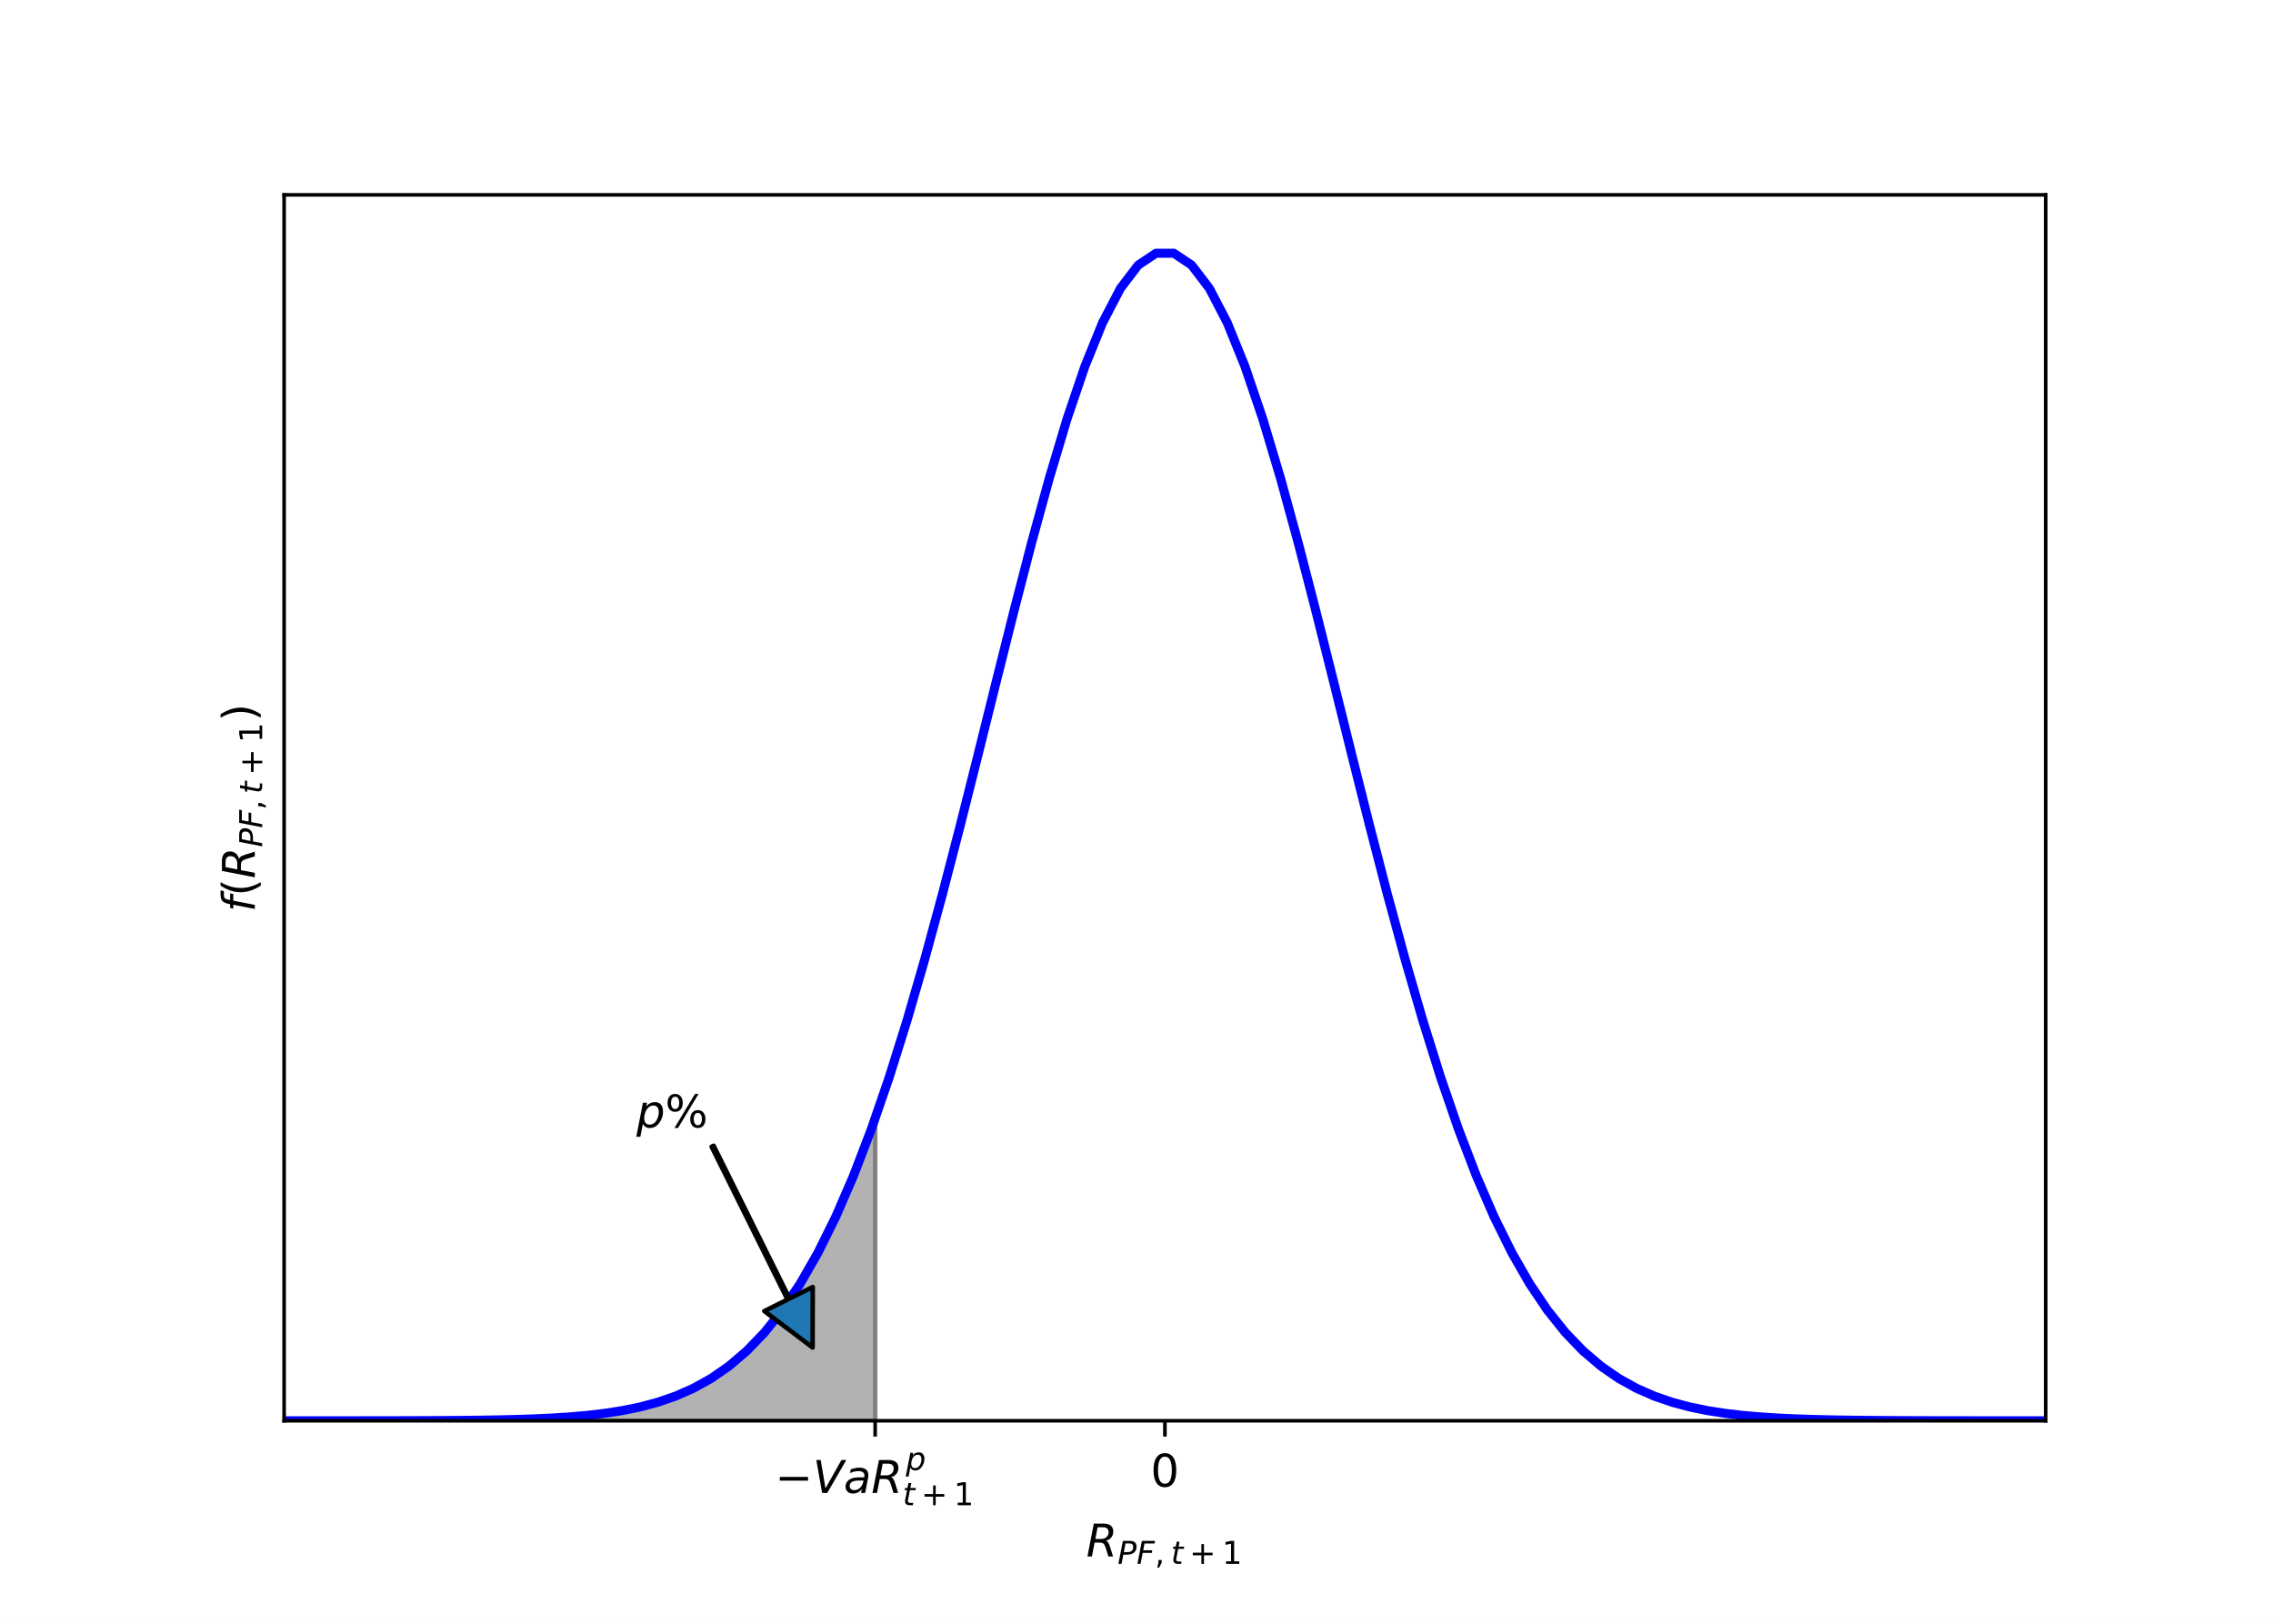
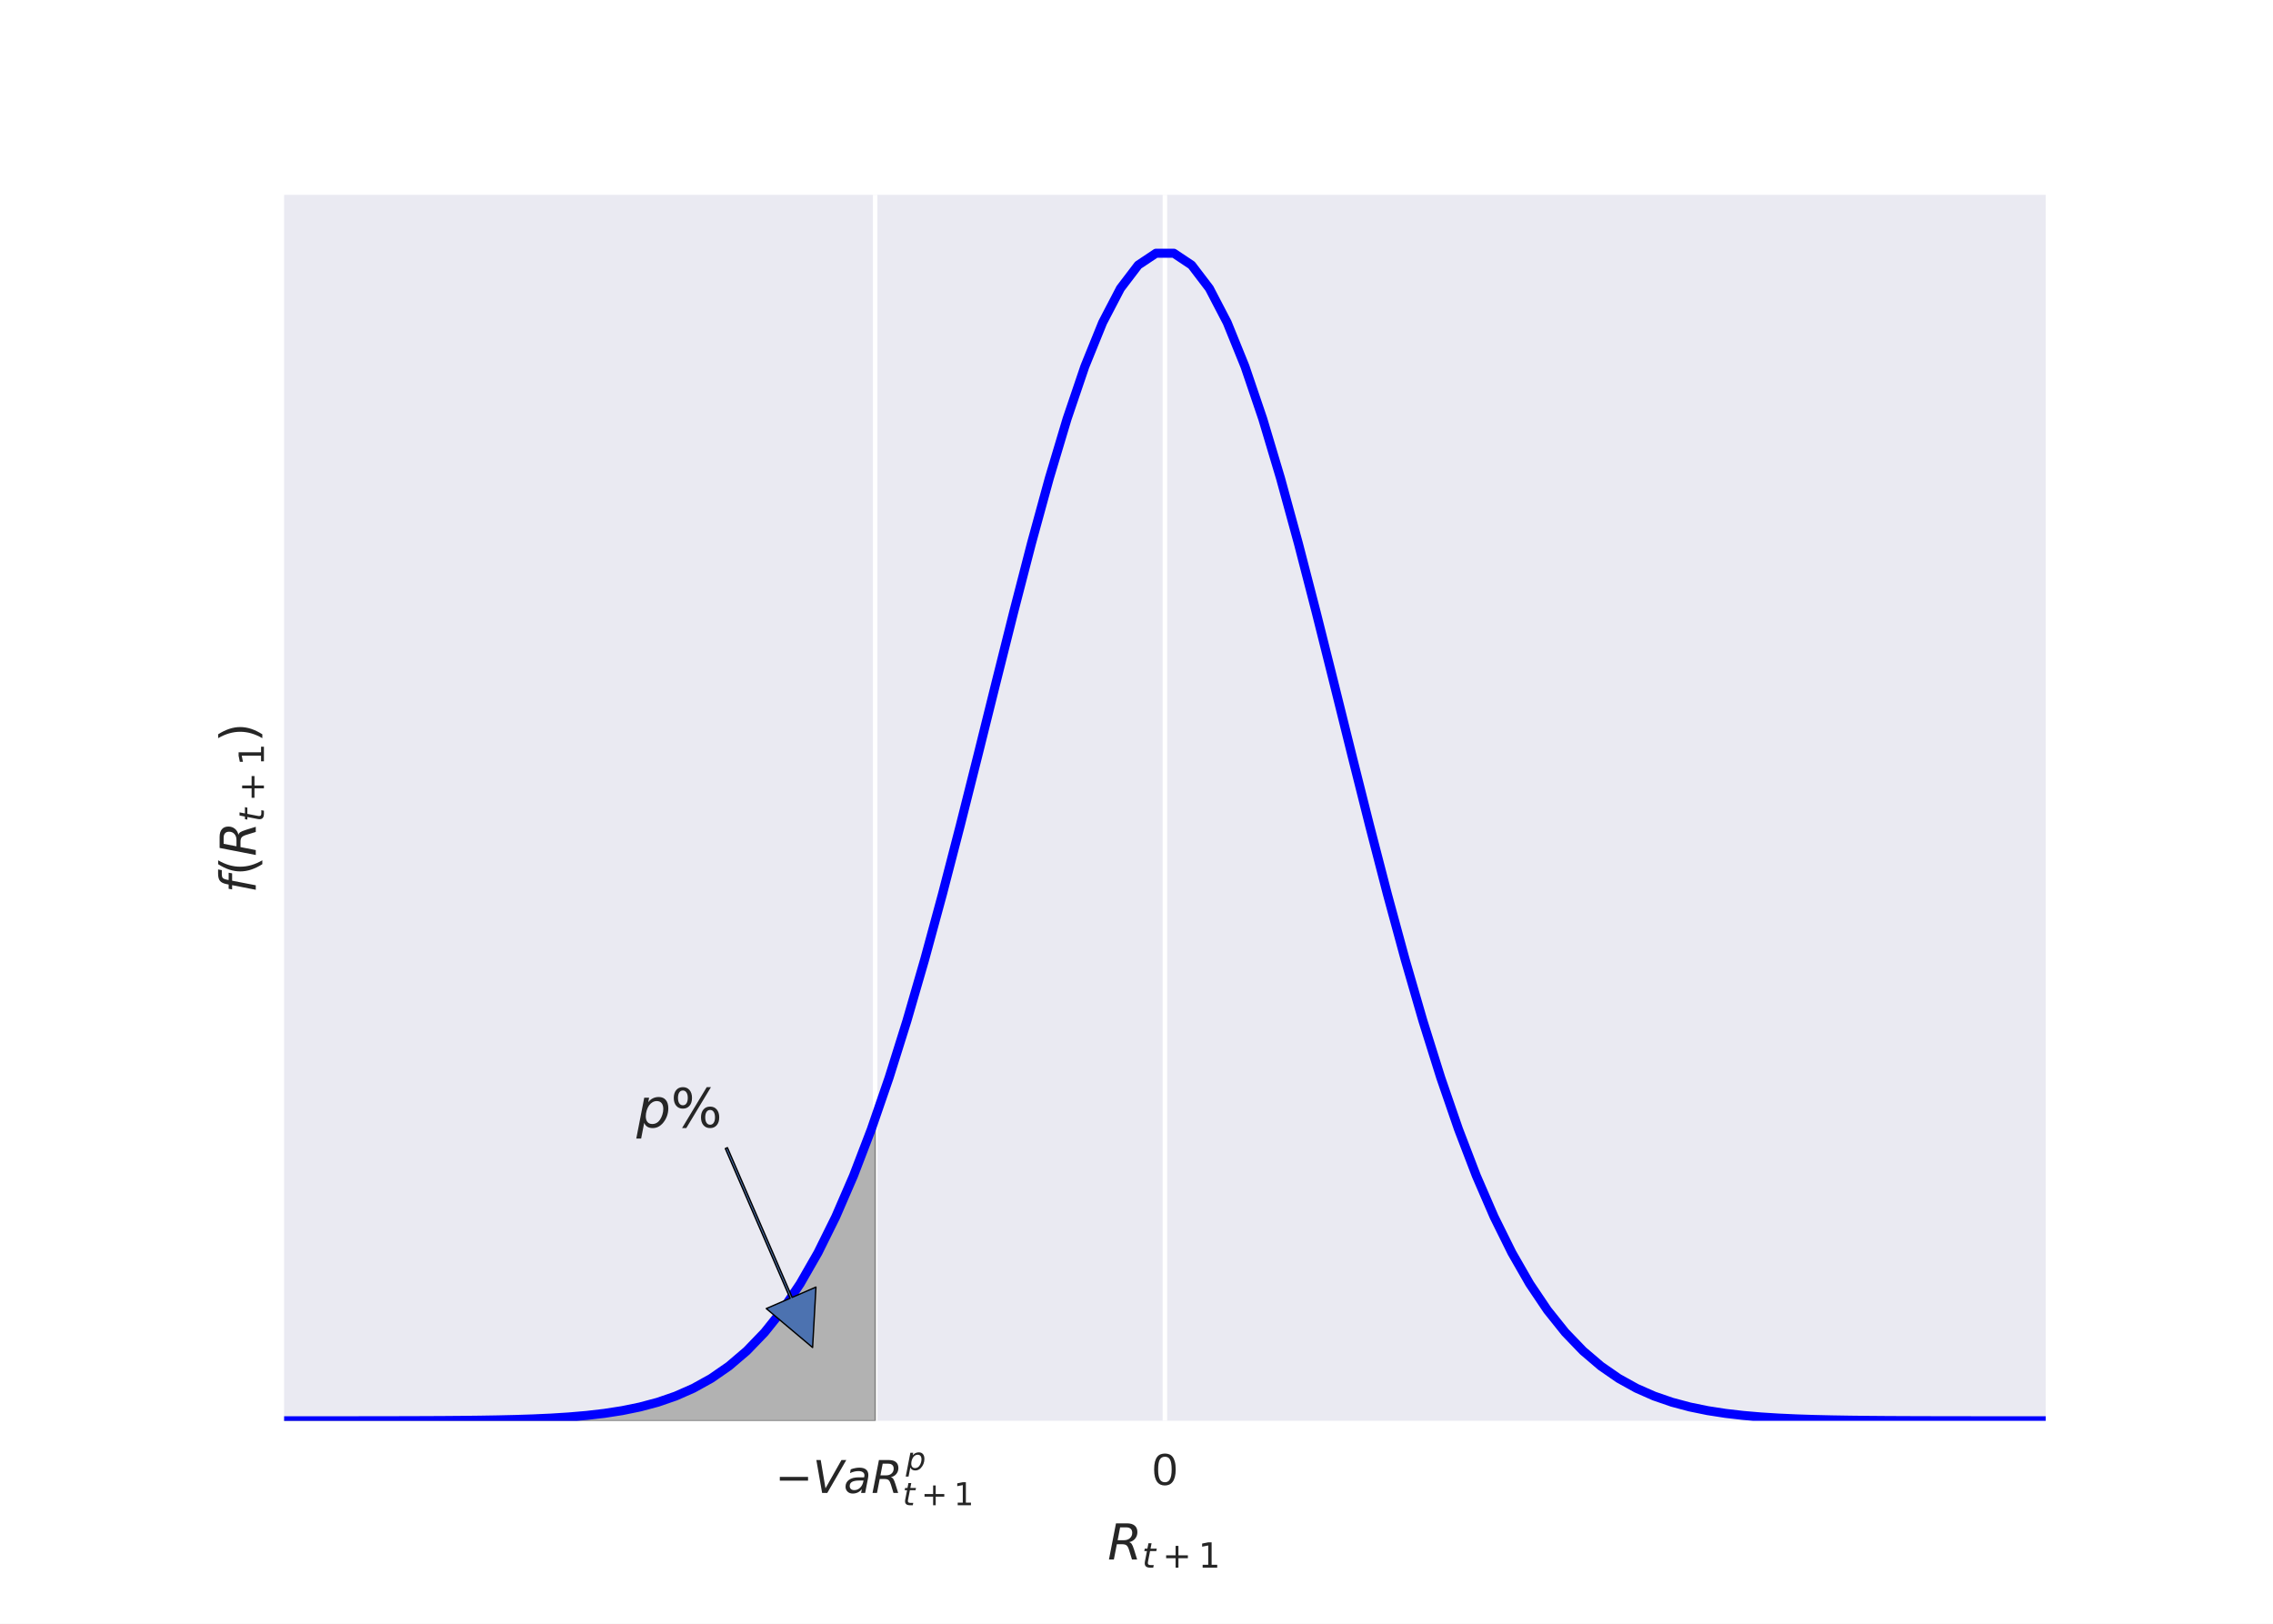
<svg xmlns="http://www.w3.org/2000/svg" xmlns:xlink="http://www.w3.org/1999/xlink" height="360pt" version="1.1" viewBox="0 0 504 360" width="504pt">
  <defs>
    <style type="text/css">
*{stroke-linecap:butt;stroke-linejoin:round;}
  </style>
  </defs>
  <g id="figure_1">
    <g id="patch_1">
      <path d="M 0 360  L 504 360  L 504 0  L 0 0  z " style="fill:#ffffff;" />
    </g>
    <g id="axes_1">
      <g id="patch_2">
-         <path d="M 63 315  L 453.6 315  L 453.6 43.2  L 63 43.2  z " style="fill:#ffffff;" />
-       </g>
-       <g id="patch_3">
-         <path clip-path="url(#p1c567cab3b)" d="M 63 315  L 63 314.999  L 65.675 314.999  L 68.349 314.998  L 71.024 314.997  L 73.698 314.996  L 76.373 314.995  L 79.047 314.993  L 81.722 314.991  L 84.396 314.987  L 87.071 314.983  L 89.745 314.977  L 92.42 314.969  L 95.094 314.958  L 97.769 314.944  L 100.443 314.926  L 103.118 314.903  L 105.792 314.873  L 108.467 314.835  L 111.142 314.786  L 113.816 314.723  L 116.491 314.644  L 119.165 314.545  L 121.84 314.42  L 124.514 314.265  L 127.189 314.073  L 129.863 313.836  L 132.538 313.546  L 135.212 313.192  L 137.887 312.762  L 140.561 312.242  L 143.236 311.618  L 145.91 310.871  L 148.585 309.984  L 151.26 308.934  L 153.934 307.7  L 156.609 306.255  L 159.283 304.572  L 161.958 302.625  L 164.632 300.382  L 167.307 297.814  L 169.981 294.889  L 172.656 291.577  L 175.33 287.846  L 178.005 283.668  L 180.679 279.017  L 183.354 273.869  L 186.028 268.204  L 188.703 262.008  L 191.377 255.272  L 194.052 247.994  L 194.052 315  z " style="fill:#b2b2b2;stroke:#808080;stroke-linejoin:miter;" />
+         <path d="M 63 315  L 453.6 315  L 453.6 43.2  L 63 43.2  z " style="fill:#eaeaf2;" />
      </g>
      <g id="matplotlib.axis_1">
        <g id="xtick_1">
          <g id="line2d_1">
-             <defs>
-               <path d="M 0 0  L 0 3.5  " id="ma57209ac27" style="stroke:#000000;stroke-width:0.8;" />
-             </defs>
-             <g>
-               <use style="stroke:#000000;stroke-width:0.8;" x="194.052" xlink:href="#ma57209ac27" y="315" />
-             </g>
+             <path clip-path="url(#p9ba116d2cc)" d="M 194.052 315  L 194.052 43.2  " style="fill:none;stroke:#ffffff;stroke-linecap:round;" />
          </g>
+           <g id="line2d_2" />
          <g id="text_1">
            <defs>
              <path d="M 10.594 35.5  L 73.188 35.5  L 73.188 27.203  L 10.594 27.203  z " id="DejaVuSans-2212" />
              <path d="M 20.609 0  L 7.812 72.906  L 17.484 72.906  L 28.078 10.203  L 63.484 72.906  L 74.219 72.906  L 32.078 0  z " id="DejaVuSans-Oblique-56" />
              <path d="M 53.719 31.203  L 47.609 0  L 38.625 0  L 40.281 8.297  Q 36.328 3.422 31.266 1  Q 26.219 -1.422 20.016 -1.422  Q 13.031 -1.422 8.562 2.844  Q 4.109 7.125 4.109 13.812  Q 4.109 23.391 11.75 28.953  Q 19.391 34.516 32.812 34.516  L 45.312 34.516  L 45.797 36.922  Q 45.906 37.312 45.953 37.766  Q 46 38.234 46 39.203  Q 46 43.562 42.453 45.969  Q 38.922 48.391 32.516 48.391  Q 28.125 48.391 23.5 47.266  Q 18.891 46.141 14.016 43.891  L 15.578 52.203  Q 20.656 54.109 25.516 55.047  Q 30.375 56 34.906 56  Q 44.578 56 49.625 51.797  Q 54.688 47.609 54.688 39.594  Q 54.688 37.984 54.438 35.812  Q 54.203 33.641 53.719 31.203  z M 44 27.484  L 35.016 27.484  Q 23.969 27.484 18.672 24.531  Q 13.375 21.578 13.375 15.375  Q 13.375 11.078 16.078 8.641  Q 18.797 6.203 23.578 6.203  Q 30.906 6.203 36.375 11.453  Q 41.844 16.703 43.609 25.484  z " id="DejaVuSans-Oblique-61" />
              <path d="M 25.203 64.797  L 20.219 38.922  L 32.906 38.922  Q 40.375 38.922 44.984 43.047  Q 49.609 47.172 49.609 53.812  Q 49.609 59.125 46.5 61.953  Q 43.406 64.797 37.594 64.797  z M 43.312 35.016  Q 46.438 34.281 48.516 31.391  Q 50.594 28.516 53.328 19.922  L 59.516 0  L 49.125 0  L 43.406 18.703  Q 41.219 25.922 38.328 28.359  Q 35.453 30.812 29.5 30.812  L 18.609 30.812  L 12.594 0  L 2.688 0  L 16.891 72.906  L 39.109 72.906  Q 49.219 72.906 54.609 68.328  Q 60.016 63.766 60.016 55.172  Q 60.016 47.562 55.422 41.984  Q 50.828 36.422 43.312 35.016  z " id="DejaVuSans-Oblique-52" />
              <path d="M 49.609 33.688  Q 49.609 40.875 46.484 44.672  Q 43.359 48.484 37.5 48.484  Q 33.5 48.484 29.859 46.438  Q 26.219 44.391 23.391 40.484  Q 20.609 36.625 18.938 31.156  Q 17.281 25.688 17.281 20.312  Q 17.281 13.484 20.406 9.797  Q 23.531 6.109 29.297 6.109  Q 33.547 6.109 37.188 8.109  Q 40.828 10.109 43.406 13.922  Q 46.188 17.922 47.891 23.344  Q 49.609 28.766 49.609 33.688  z M 21.781 46.391  Q 25.391 51.125 30.297 53.562  Q 35.203 56 41.219 56  Q 49.609 56 54.25 50.5  Q 58.891 45.016 58.891 35.109  Q 58.891 27 56 19.656  Q 53.125 12.312 47.703 6.5  Q 44.094 2.641 39.547 0.609  Q 35.016 -1.422 29.984 -1.422  Q 24.172 -1.422 20.219 1  Q 16.266 3.422 14.312 8.203  L 8.688 -20.797  L -0.297 -20.797  L 14.406 54.688  L 23.391 54.688  z " id="DejaVuSans-Oblique-70" />
              <path d="M 42.281 54.688  L 40.922 47.703  L 23 47.703  L 17.188 18.016  Q 16.891 16.359 16.75 15.234  Q 16.609 14.109 16.609 13.484  Q 16.609 10.359 18.484 8.938  Q 20.359 7.516 24.516 7.516  L 33.594 7.516  L 32.078 0  L 23.484 0  Q 15.484 0 11.547 3.125  Q 7.625 6.25 7.625 12.594  Q 7.625 13.719 7.766 15.062  Q 7.906 16.406 8.203 18.016  L 14.016 47.703  L 6.391 47.703  L 7.812 54.688  L 15.281 54.688  L 18.312 70.219  L 27.297 70.219  L 24.312 54.688  z " id="DejaVuSans-Oblique-74" />
              <path d="M 46 62.703  L 46 35.5  L 73.188 35.5  L 73.188 27.203  L 46 27.203  L 46 0  L 37.797 0  L 37.797 27.203  L 10.594 27.203  L 10.594 35.5  L 37.797 35.5  L 37.797 62.703  z " id="DejaVuSans-2b" />
              <path d="M 12.406 8.297  L 28.516 8.297  L 28.516 63.922  L 10.984 60.406  L 10.984 69.391  L 28.422 72.906  L 38.281 72.906  L 38.281 8.297  L 54.391 8.297  L 54.391 0  L 12.406 0  z " id="DejaVuSans-31" />
            </defs>
-             <g transform="translate(171.852 331)scale(0.1 -0.1)">
+             <g style="fill:#262626;" transform="translate(171.852 331)scale(0.1 -0.1)">
              <use transform="translate(0 0.051563)" xlink:href="#DejaVuSans-2212" />
              <use transform="translate(83.78906 0.051563)" xlink:href="#DejaVuSans-Oblique-56" />
              <use transform="translate(152.1973 0.051563)" xlink:href="#DejaVuSans-Oblique-61" />
              <use transform="translate(213.4766 0.051563)" xlink:href="#DejaVuSans-Oblique-52" />
              <use transform="translate(289.9758 50.8)scale(0.7)" xlink:href="#DejaVuSans-Oblique-70" />
              <use transform="translate(282.959 -27.29219)scale(0.7)" xlink:href="#DejaVuSans-Oblique-74" />
              <use transform="translate(324.043 -27.29219)scale(0.7)" xlink:href="#DejaVuSans-2b" />
              <use transform="translate(396.333 -27.29219)scale(0.7)" xlink:href="#DejaVuSans-31" />
            </g>
          </g>
        </g>
        <g id="xtick_2">
-           <g id="line2d_2">
-             <g>
-               <use style="stroke:#000000;stroke-width:0.8;" x="258.3" xlink:href="#ma57209ac27" y="315" />
-             </g>
+           <g id="line2d_3">
+             <path clip-path="url(#p9ba116d2cc)" d="M 258.3 315  L 258.3 43.2  " style="fill:none;stroke:#ffffff;stroke-linecap:round;" />
          </g>
+           <g id="line2d_4" />
          <g id="text_2">
            <defs>
-               <path d="M 31.781 66.406  Q 24.172 66.406 20.328 58.906  Q 16.5 51.422 16.5 36.375  Q 16.5 21.391 20.328 13.891  Q 24.172 6.391 31.781 6.391  Q 39.453 6.391 43.281 13.891  Q 47.125 21.391 47.125 36.375  Q 47.125 51.422 43.281 58.906  Q 39.453 66.406 31.781 66.406  z M 31.781 74.219  Q 44.047 74.219 50.516 64.516  Q 56.984 54.828 56.984 36.375  Q 56.984 17.969 50.516 8.266  Q 44.047 -1.422 31.781 -1.422  Q 19.531 -1.422 13.062 8.266  Q 6.594 17.969 6.594 36.375  Q 6.594 54.828 13.062 64.516  Q 19.531 74.219 31.781 74.219  z " id="DejaVuSans-30" />
+               <path d="M 51.703 34.422  Q 51.703 24.516 49.828 17.75  Q 47.953 10.984 44.703 6.812  Q 41.453 2.641 37.062 0.828  Q 32.672 -0.984 27.688 -0.984  Q 22.656 -0.984 18.312 0.828  Q 13.969 2.641 10.766 6.781  Q 7.562 10.938 5.734 17.703  Q 3.906 24.469 3.906 34.422  Q 3.906 44.828 5.734 51.641  Q 7.562 58.453 10.781 62.5  Q 14.016 66.547 18.406 68.188  Q 22.797 69.828 27.984 69.828  Q 32.906 69.828 37.219 68.188  Q 41.547 66.547 44.766 62.5  Q 48 58.453 49.844 51.641  Q 51.703 44.828 51.703 34.422  z M 42.781 34.422  Q 42.781 42.625 41.797 48.062  Q 40.828 53.516 38.922 56.766  Q 37.016 60.016 34.25 61.359  Q 31.5 62.703 27.984 62.703  Q 24.266 62.703 21.438 61.328  Q 18.609 59.969 16.672 56.719  Q 14.75 53.469 13.766 48.016  Q 12.797 42.578 12.797 34.422  Q 12.797 26.516 13.797 21.094  Q 14.797 15.672 16.719 12.375  Q 18.656 9.078 21.438 7.641  Q 24.219 6.203 27.781 6.203  Q 31.25 6.203 34.031 7.641  Q 36.812 9.078 38.734 12.375  Q 40.672 15.672 41.719 21.094  Q 42.781 26.516 42.781 34.422  z " id="LiberationSans-30" />
            </defs>
-             <g transform="translate(255.1188 329.5984)scale(0.1 -0.1)">
-               <use xlink:href="#DejaVuSans-30" />
+             <g style="fill:#262626;" transform="translate(255.5195 329.2469)scale(0.1 -0.1)">
+               <use xlink:href="#LiberationSans-30" />
            </g>
          </g>
        </g>
        <g id="text_3">
-           <defs>
-             <path d="M 16.891 72.906  L 39.703 72.906  Q 49.656 72.906 54.875 68.266  Q 60.109 63.625 60.109 54.688  Q 60.109 42.672 52.391 35.984  Q 44.672 29.297 30.719 29.297  L 18.312 29.297  L 12.594 0  L 2.688 0  z M 25.203 64.797  L 19.922 37.406  L 32.328 37.406  Q 40.719 37.406 45.203 41.703  Q 49.703 46 49.703 54  Q 49.703 59.125 46.656 61.953  Q 43.609 64.797 38.094 64.797  z " id="DejaVuSans-Oblique-50" />
-             <path d="M 16.891 72.906  L 58.688 72.906  L 57.078 64.594  L 25.094 64.594  L 20.906 43.109  L 49.812 43.109  L 48.188 34.812  L 19.281 34.812  L 12.5 0  L 2.688 0  z " id="DejaVuSans-Oblique-46" />
-             <path d="M 11.719 12.406  L 22.016 12.406  L 22.016 4  L 14.016 -11.625  L 7.719 -11.625  L 11.719 4  z " id="DejaVuSans-2c" />
-           </defs>
-           <g transform="translate(240.85 345.1)scale(0.1 -0.1)">
+           <g style="fill:#262626;" transform="translate(245.595 345.7716)scale(0.11 -0.11)">
            <use transform="translate(0 0.09375)" xlink:href="#DejaVuSans-Oblique-52" />
-             <use transform="translate(69.48242 -16.3125)scale(0.7)" xlink:href="#DejaVuSans-Oblique-50" />
-             <use transform="translate(111.6943 -16.3125)scale(0.7)" xlink:href="#DejaVuSans-Oblique-46" />
-             <use transform="translate(151.958 -16.3125)scale(0.7)" xlink:href="#DejaVuSans-2c" />
-             <use transform="translate(187.8467 -16.3125)scale(0.7)" xlink:href="#DejaVuSans-Oblique-74" />
-             <use transform="translate(228.9307 -16.3125)scale(0.7)" xlink:href="#DejaVuSans-2b" />
-             <use transform="translate(301.2207 -16.3125)scale(0.7)" xlink:href="#DejaVuSans-31" />
+             <use transform="translate(69.48242 -16.3125)scale(0.7)" xlink:href="#DejaVuSans-Oblique-74" />
+             <use transform="translate(110.5664 -16.3125)scale(0.7)" xlink:href="#DejaVuSans-2b" />
+             <use transform="translate(182.8564 -16.3125)scale(0.7)" xlink:href="#DejaVuSans-31" />
          </g>
        </g>
      </g>
      <g id="matplotlib.axis_2">
        <g id="text_4">
          <defs>
            <path d="M 47.797 75.984  L 46.391 68.5  L 37.797 68.5  Q 32.906 68.5 30.688 66.578  Q 28.469 64.656 27.391 59.516  L 26.422 54.688  L 41.219 54.688  L 39.891 47.703  L 25.094 47.703  L 15.828 0  L 6.781 0  L 16.109 47.703  L 7.516 47.703  L 8.797 54.688  L 17.391 54.688  L 18.109 58.5  Q 19.969 68.172 24.625 72.078  Q 29.297 75.984 39.312 75.984  z " id="DejaVuSans-Oblique-66" />
            <path d="M 31 75.875  Q 24.469 64.656 21.281 53.656  Q 18.109 42.672 18.109 31.391  Q 18.109 20.125 21.312 9.062  Q 24.516 -2 31 -13.188  L 23.188 -13.188  Q 15.875 -1.703 12.234 9.375  Q 8.594 20.453 8.594 31.391  Q 8.594 42.281 12.203 53.312  Q 15.828 64.359 23.188 75.875  z " id="DejaVuSans-28" />
            <path d="M 8.016 75.875  L 15.828 75.875  Q 23.141 64.359 26.781 53.312  Q 30.422 42.281 30.422 31.391  Q 30.422 20.453 26.781 9.375  Q 23.141 -1.703 15.828 -13.188  L 8.016 -13.188  Q 14.5 -2 17.703 9.062  Q 20.906 20.125 20.906 31.391  Q 20.906 42.672 17.703 53.656  Q 14.5 64.656 8.016 75.875  z " id="DejaVuSans-29" />
          </defs>
-           <g transform="translate(56.5 202.2)rotate(-90)scale(0.1 -0.1)">
+           <g style="fill:#262626;" transform="translate(56.7175 198.02)rotate(-90)scale(0.11 -0.11)">
            <use transform="translate(0 0.015625)" xlink:href="#DejaVuSans-Oblique-66" />
            <use transform="translate(35.20508 0.015625)" xlink:href="#DejaVuSans-28" />
            <use transform="translate(74.21875 0.015625)" xlink:href="#DejaVuSans-Oblique-52" />
-             <use transform="translate(143.7012 -16.39062)scale(0.7)" xlink:href="#DejaVuSans-Oblique-50" />
-             <use transform="translate(185.9131 -16.39062)scale(0.7)" xlink:href="#DejaVuSans-Oblique-46" />
-             <use transform="translate(226.1768 -16.39062)scale(0.7)" xlink:href="#DejaVuSans-2c" />
-             <use transform="translate(262.0654 -16.39062)scale(0.7)" xlink:href="#DejaVuSans-Oblique-74" />
-             <use transform="translate(303.1494 -16.39062)scale(0.7)" xlink:href="#DejaVuSans-2b" />
-             <use transform="translate(375.4395 -16.39062)scale(0.7)" xlink:href="#DejaVuSans-31" />
-             <use transform="translate(422.71 0.015625)" xlink:href="#DejaVuSans-29" />
+             <use transform="translate(143.7012 -16.39062)scale(0.7)" xlink:href="#DejaVuSans-Oblique-74" />
+             <use transform="translate(184.7852 -16.39062)scale(0.7)" xlink:href="#DejaVuSans-2b" />
+             <use transform="translate(257.0752 -16.39062)scale(0.7)" xlink:href="#DejaVuSans-31" />
+             <use transform="translate(304.3457 0.015625)" xlink:href="#DejaVuSans-29" />
          </g>
        </g>
      </g>
-       <g id="line2d_3">
-         <path clip-path="url(#p1c567cab3b)" d="M 63 314.999  L 66.945 314.998  L 70.891 314.997  L 74.836 314.996  L 78.782 314.993  L 82.727 314.989  L 86.673 314.983  L 90.618 314.974  L 94.564 314.96  L 98.509 314.94  L 102.455 314.909  L 106.4 314.865  L 110.345 314.801  L 114.291 314.71  L 118.236 314.582  L 122.182 314.402  L 126.127 314.154  L 130.073 313.816  L 134.018 313.359  L 137.964 312.748  L 141.909 311.941  L 145.855 310.888  L 149.8 309.529  L 153.745 307.793  L 157.691 305.604  L 161.636 302.874  L 165.582 299.509  L 169.527 295.412  L 173.473 290.483  L 177.418 284.624  L 181.364 277.748  L 185.309 269.779  L 189.255 260.663  L 193.2 250.371  L 197.145 238.91  L 201.091 226.327  L 205.036 212.711  L 208.982 198.203  L 212.927 182.99  L 216.873 167.311  L 220.818 151.447  L 224.764 135.717  L 228.709 120.469  L 232.655 106.067  L 236.6 92.877  L 240.545 81.251  L 244.491 71.514  L 248.436 63.946  L 252.382 58.771  L 256.327 56.143  L 260.273 56.143  L 264.218 58.771  L 268.164 63.946  L 272.109 71.514  L 276.055 81.251  L 280 92.877  L 283.945 106.067  L 287.891 120.469  L 291.836 135.717  L 295.782 151.447  L 299.727 167.311  L 303.673 182.99  L 307.618 198.203  L 311.564 212.711  L 315.509 226.327  L 319.455 238.91  L 323.4 250.371  L 327.345 260.663  L 331.291 269.779  L 335.236 277.748  L 339.182 284.624  L 343.127 290.483  L 347.073 295.412  L 351.018 299.509  L 354.964 302.874  L 358.909 305.604  L 362.855 307.793  L 366.8 309.529  L 370.745 310.888  L 374.691 311.941  L 378.636 312.748  L 382.582 313.359  L 386.527 313.816  L 390.473 314.154  L 394.418 314.402  L 398.364 314.582  L 402.309 314.71  L 406.255 314.801  L 410.2 314.865  L 414.145 314.909  L 418.091 314.94  L 422.036 314.96  L 425.982 314.974  L 429.927 314.983  L 433.873 314.989  L 437.818 314.993  L 441.764 314.996  L 445.709 314.997  L 449.655 314.998  L 453.6 314.999  " style="fill:none;stroke:#0000ff;stroke-linecap:square;stroke-width:2;" />
+       <g id="patch_3">
+         <path clip-path="url(#p9ba116d2cc)" d="M 63 315  L 63 314.999  L 65.675 314.999  L 68.349 314.998  L 71.024 314.997  L 73.698 314.996  L 76.373 314.995  L 79.047 314.993  L 81.722 314.991  L 84.396 314.987  L 87.071 314.983  L 89.745 314.977  L 92.42 314.969  L 95.094 314.958  L 97.769 314.944  L 100.443 314.926  L 103.118 314.903  L 105.792 314.873  L 108.467 314.835  L 111.142 314.786  L 113.816 314.723  L 116.491 314.644  L 119.165 314.545  L 121.84 314.42  L 124.514 314.265  L 127.189 314.073  L 129.863 313.836  L 132.538 313.546  L 135.212 313.192  L 137.887 312.762  L 140.561 312.242  L 143.236 311.618  L 145.91 310.871  L 148.585 309.984  L 151.26 308.934  L 153.934 307.7  L 156.609 306.255  L 159.283 304.572  L 161.958 302.625  L 164.632 300.382  L 167.307 297.814  L 169.981 294.889  L 172.656 291.577  L 175.33 287.846  L 178.005 283.668  L 180.679 279.017  L 183.354 273.869  L 186.028 268.204  L 188.703 262.008  L 191.377 255.272  L 194.052 247.994  L 194.052 315  z " style="fill:#b2b2b2;stroke:#808080;stroke-linejoin:miter;stroke-width:0.3;" />
+       </g>
+       <g id="line2d_5">
+         <path clip-path="url(#p9ba116d2cc)" d="M 63 314.999  L 66.945 314.998  L 70.891 314.997  L 74.836 314.996  L 78.782 314.993  L 82.727 314.989  L 86.673 314.983  L 90.618 314.974  L 94.564 314.96  L 98.509 314.94  L 102.455 314.909  L 106.4 314.865  L 110.345 314.801  L 114.291 314.71  L 118.236 314.582  L 122.182 314.402  L 126.127 314.154  L 130.073 313.816  L 134.018 313.359  L 137.964 312.748  L 141.909 311.941  L 145.855 310.888  L 149.8 309.529  L 153.745 307.793  L 157.691 305.604  L 161.636 302.874  L 165.582 299.509  L 169.527 295.412  L 173.473 290.483  L 177.418 284.624  L 181.364 277.748  L 185.309 269.779  L 189.255 260.663  L 193.2 250.371  L 197.145 238.91  L 201.091 226.327  L 205.036 212.711  L 208.982 198.203  L 212.927 182.99  L 216.873 167.311  L 220.818 151.447  L 224.764 135.717  L 228.709 120.469  L 232.655 106.067  L 236.6 92.877  L 240.545 81.251  L 244.491 71.514  L 248.436 63.946  L 252.382 58.771  L 256.327 56.143  L 260.273 56.143  L 264.218 58.771  L 268.164 63.946  L 272.109 71.514  L 276.055 81.251  L 280 92.877  L 283.945 106.067  L 287.891 120.469  L 291.836 135.717  L 295.782 151.447  L 299.727 167.311  L 303.673 182.99  L 307.618 198.203  L 311.564 212.711  L 315.509 226.327  L 319.455 238.91  L 323.4 250.371  L 327.345 260.663  L 331.291 269.779  L 335.236 277.748  L 339.182 284.624  L 343.127 290.483  L 347.073 295.412  L 351.018 299.509  L 354.964 302.874  L 358.909 305.604  L 362.855 307.793  L 366.8 309.529  L 370.745 310.888  L 374.691 311.941  L 378.636 312.748  L 382.582 313.359  L 386.527 313.816  L 390.473 314.154  L 394.418 314.402  L 398.364 314.582  L 402.309 314.71  L 406.255 314.801  L 410.2 314.865  L 414.145 314.909  L 418.091 314.94  L 422.036 314.96  L 425.982 314.974  L 429.927 314.983  L 433.873 314.989  L 437.818 314.993  L 441.764 314.996  L 445.709 314.997  L 449.655 314.998  L 453.6 314.999  " style="fill:none;stroke:#0000ff;stroke-linecap:round;stroke-width:2;" />
      </g>
      <g id="patch_4">
-         <path d="M 63 315  L 63 43.2  " style="fill:none;stroke:#000000;stroke-linecap:square;stroke-linejoin:miter;stroke-width:0.8;" />
+         <path d="M 63 315  L 63 43.2  " style="fill:none;" />
      </g>
      <g id="patch_5">
-         <path d="M 453.6 315  L 453.6 43.2  " style="fill:none;stroke:#000000;stroke-linecap:square;stroke-linejoin:miter;stroke-width:0.8;" />
+         <path d="M 453.6 315  L 453.6 43.2  " style="fill:none;" />
      </g>
      <g id="patch_6">
-         <path d="M 63 315  L 453.6 315  " style="fill:none;stroke:#000000;stroke-linecap:square;stroke-linejoin:miter;stroke-width:0.8;" />
+         <path d="M 63 315  L 453.6 315  " style="fill:none;" />
      </g>
      <g id="patch_7">
-         <path d="M 63 43.2  L 453.6 43.2  " style="fill:none;stroke:#000000;stroke-linecap:square;stroke-linejoin:miter;stroke-width:0.8;" />
+         <path d="M 63 43.2  L 453.6 43.2  " style="fill:none;" />
      </g>
      <g id="patch_8">
-         <path d="M 158.238 254.021  Q 166.652 270.961 175.067 287.901  L 180.216 285.344  Q 180.198 292.051 180.18 298.758  Q 174.825 294.72 169.469 290.682  L 174.619 288.124  Q 166.204 271.184 157.79 254.243  L 158.238 254.021  z " style="fill:#1f77b4;stroke:#000000;stroke-linecap:round;" />
+         <path d="M 161.294 254.452  Q 168.47 271.047 175.646 287.642  L 180.924 285.36  Q 180.552 292.059 180.18 298.758  Q 175.045 294.44 169.909 290.123  L 175.187 287.84  Q 168.011 271.245 160.835 254.65  L 161.294 254.452  z " style="fill:#4c72b0;stroke:#000000;stroke-linecap:round;stroke-width:0.3;" />
      </g>
      <g id="text_5">
        <defs>
          <path d="M 72.703 32.078  Q 68.453 32.078 66.031 28.469  Q 63.625 24.859 63.625 18.406  Q 63.625 12.062 66.031 8.422  Q 68.453 4.781 72.703 4.781  Q 76.859 4.781 79.266 8.422  Q 81.688 12.062 81.688 18.406  Q 81.688 24.812 79.266 28.438  Q 76.859 32.078 72.703 32.078  z M 72.703 38.281  Q 80.422 38.281 84.953 32.906  Q 89.5 27.547 89.5 18.406  Q 89.5 9.281 84.938 3.922  Q 80.375 -1.422 72.703 -1.422  Q 64.891 -1.422 60.344 3.922  Q 55.812 9.281 55.812 18.406  Q 55.812 27.594 60.375 32.938  Q 64.938 38.281 72.703 38.281  z M 22.312 68.016  Q 18.109 68.016 15.688 64.375  Q 13.281 60.75 13.281 54.391  Q 13.281 47.953 15.672 44.328  Q 18.062 40.719 22.312 40.719  Q 26.562 40.719 28.969 44.328  Q 31.391 47.953 31.391 54.391  Q 31.391 60.688 28.953 64.344  Q 26.516 68.016 22.312 68.016  z M 66.406 74.219  L 74.219 74.219  L 28.609 -1.422  L 20.797 -1.422  z M 22.312 74.219  Q 30.031 74.219 34.609 68.875  Q 39.203 63.531 39.203 54.391  Q 39.203 45.172 34.641 39.844  Q 30.078 34.516 22.312 34.516  Q 14.547 34.516 10.031 39.859  Q 5.516 45.219 5.516 54.391  Q 5.516 63.484 10.047 68.844  Q 14.594 74.219 22.312 74.219  z " id="DejaVuSans-25" />
        </defs>
-         <g transform="translate(141.12 250.0313)scale(0.1 -0.1)">
+         <g style="fill:#262626;" transform="translate(141.12 250.0313)scale(0.12 -0.12)">
          <use transform="translate(0 0.78125)" xlink:href="#DejaVuSans-Oblique-70" />
          <use transform="translate(63.47656 0.78125)" xlink:href="#DejaVuSans-25" />
        </g>
      </g>
    </g>
  </g>
  <defs>
-     <clipPath id="p1c567cab3b">
+     <clipPath id="p9ba116d2cc">
      <rect height="271.8" width="390.6" x="63" y="43.2" />
    </clipPath>
  </defs>
</svg>
